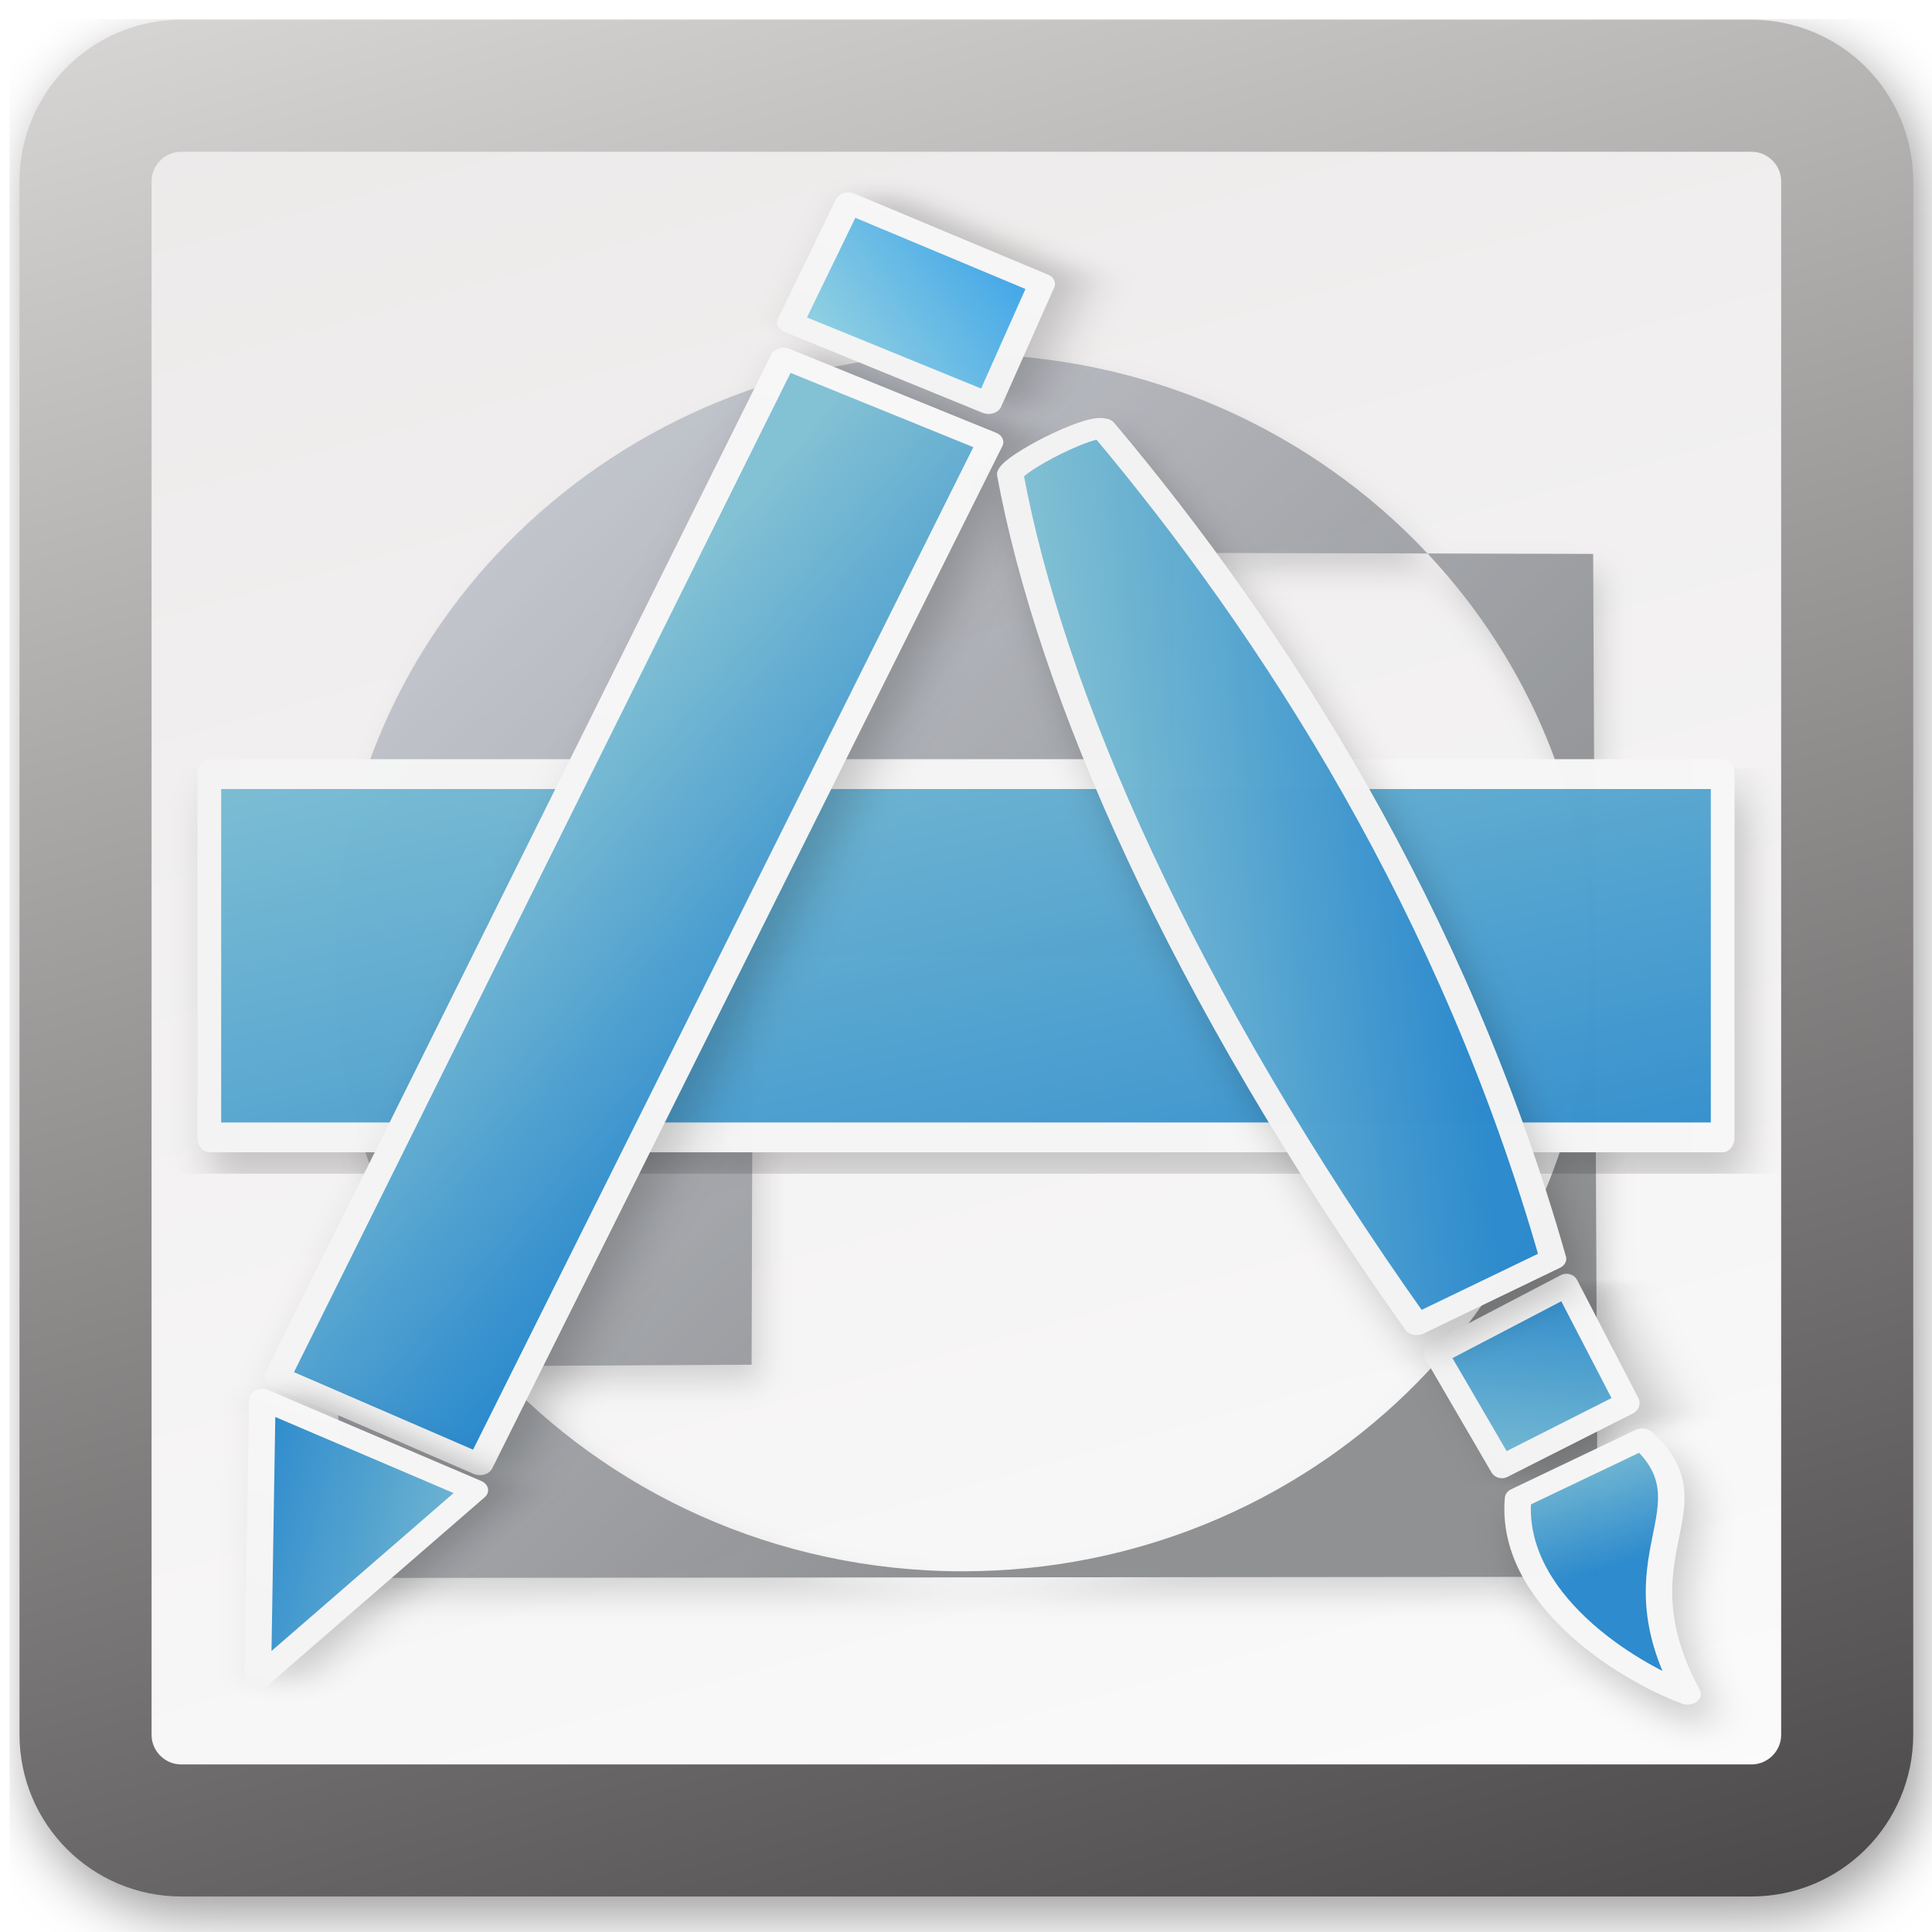
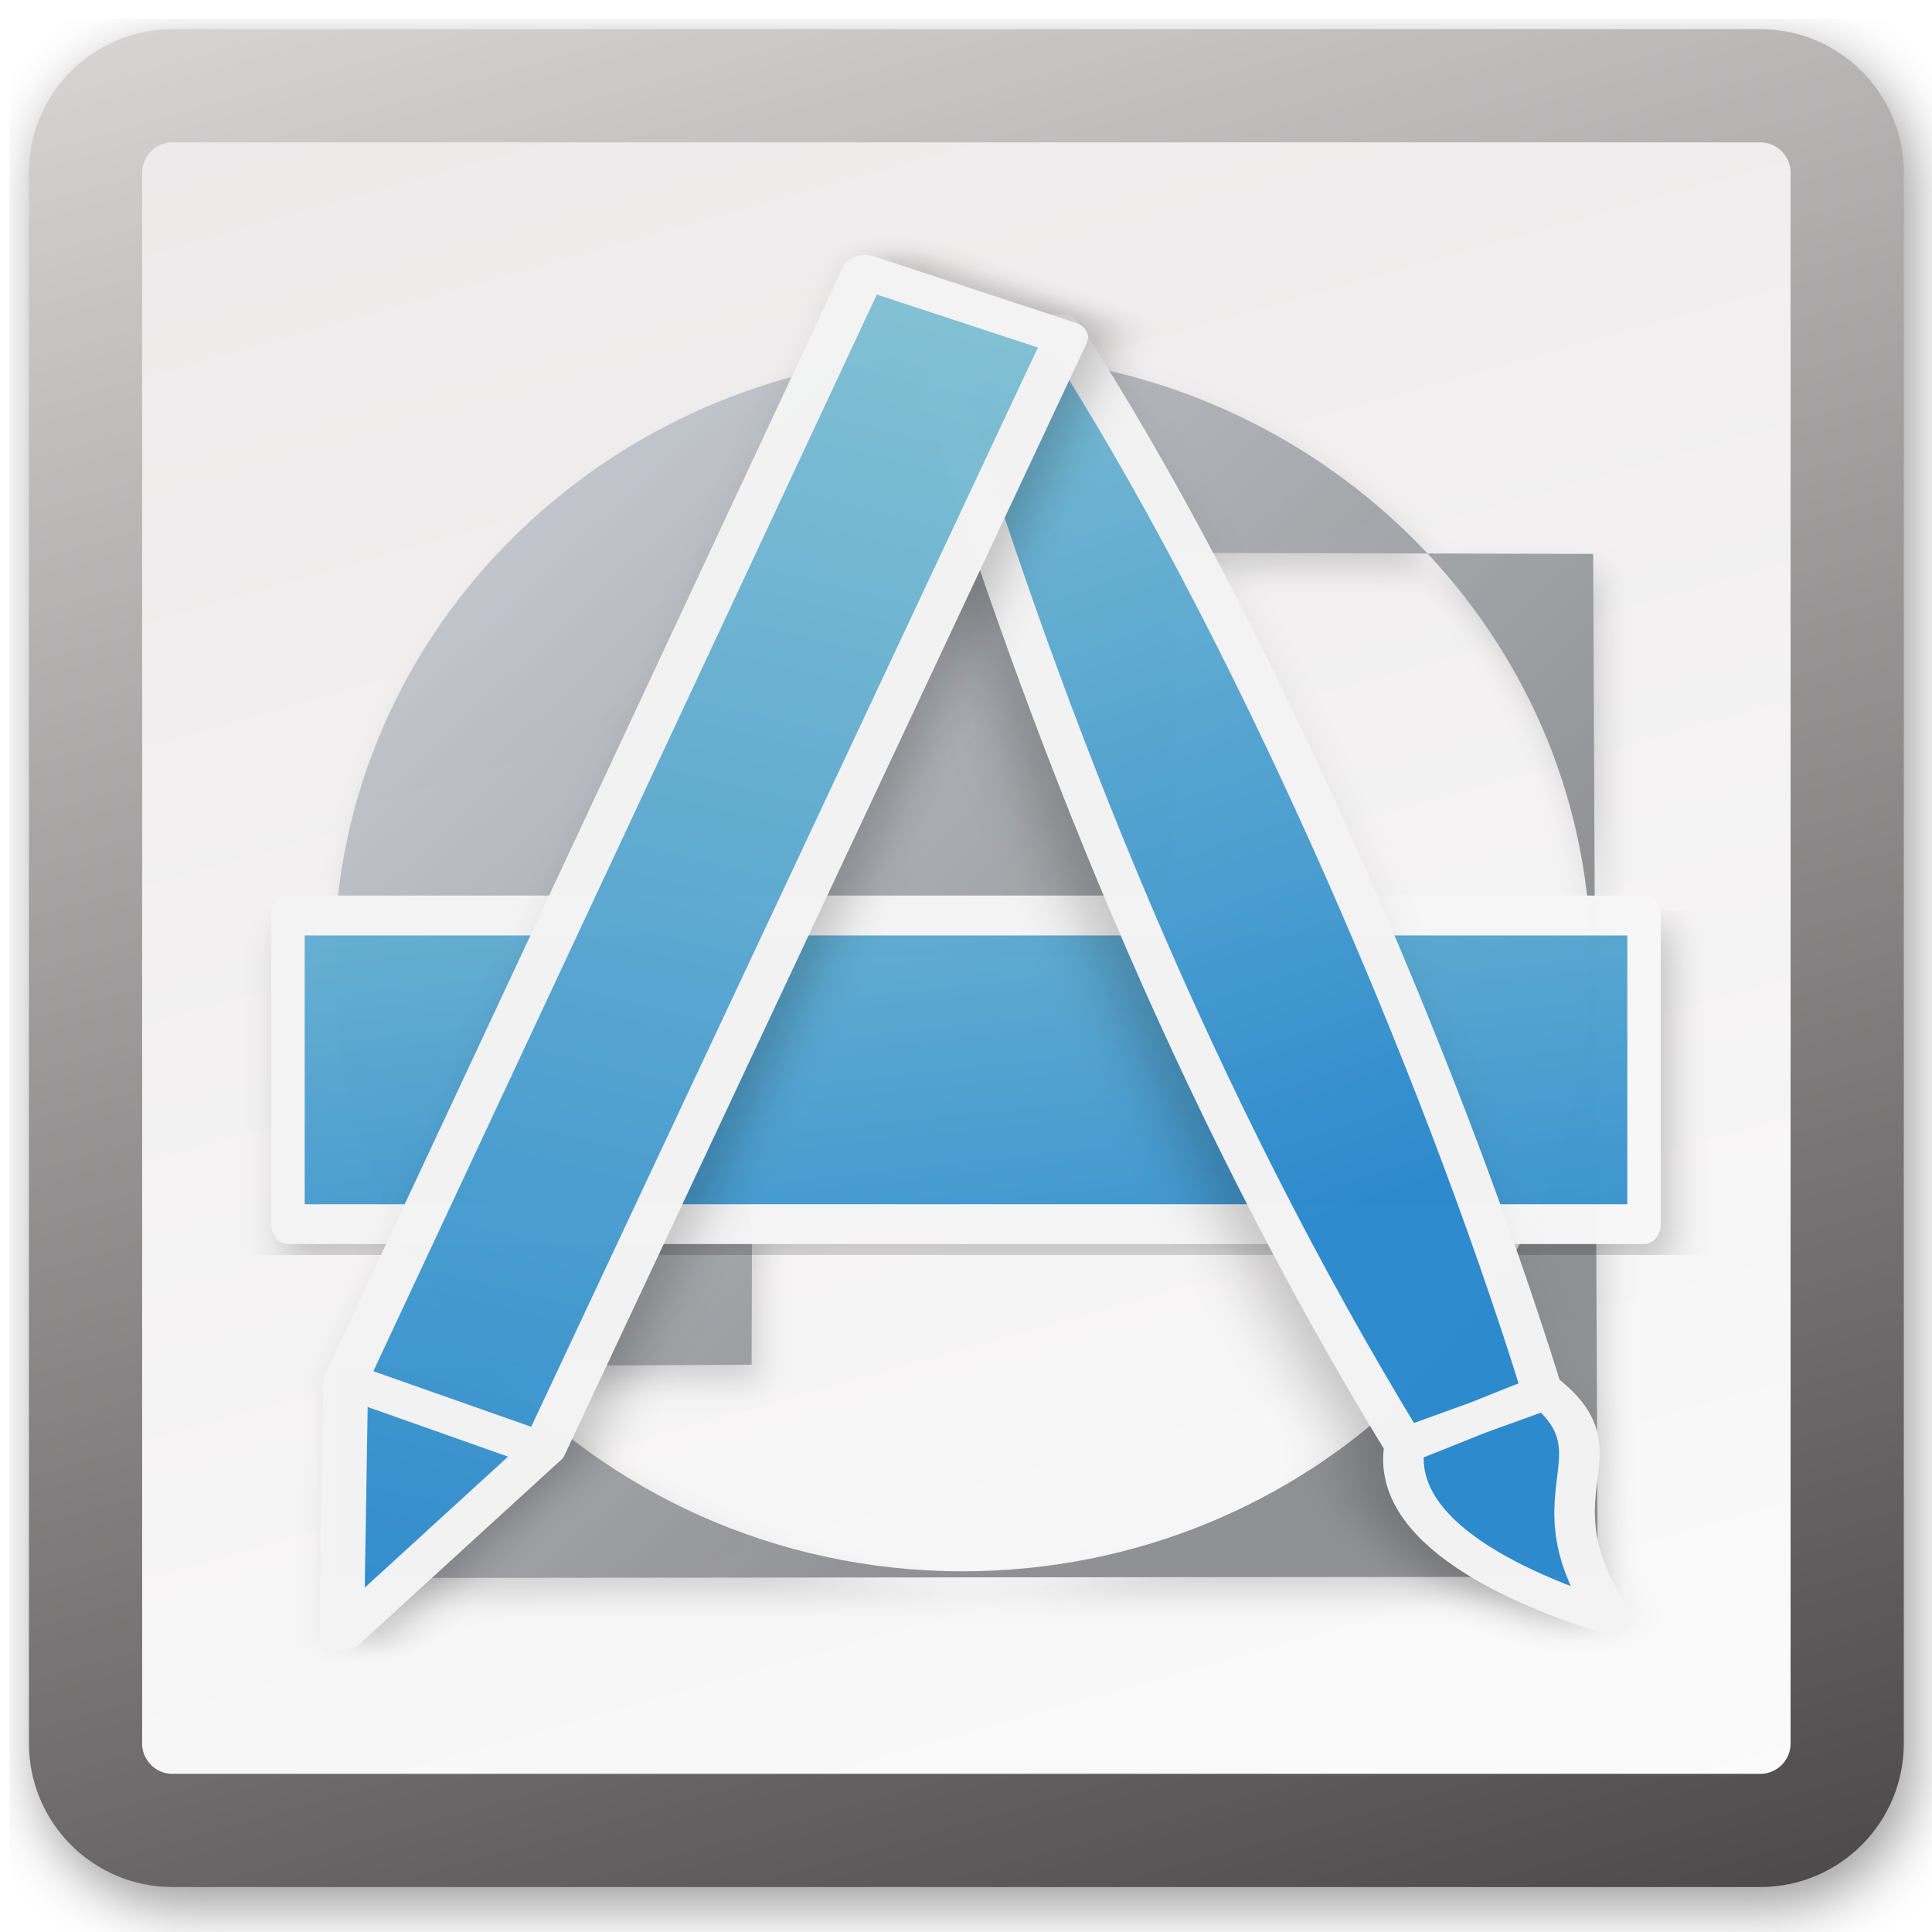
<svg xmlns="http://www.w3.org/2000/svg" xmlns:xlink="http://www.w3.org/1999/xlink" width="1024" height="1024" id="svg2" version="1.1" enable-background="new">
  <defs id="defs4">
    <linearGradient id="linearGradient4396">
      <stop style="stop-color:#f3f3f3;stop-opacity:1;" offset="0" id="stop4398" />
      <stop style="stop-color:#f7f7f7;stop-opacity:1;" offset="1" id="stop4400" />
    </linearGradient>
    <linearGradient id="linearGradient4369">
      <stop id="stop4371" offset="0" style="stop-color:#2c8acd;stop-opacity:1" />
      <stop id="stop4373" offset="1" style="stop-color:#83c1d4;stop-opacity:1" />
    </linearGradient>
    <linearGradient id="linearGradient4290">
      <stop id="stop4292" offset="0" style="stop-color:#ffffff;stop-opacity:1;" />
      <stop id="stop4294" offset="1" style="stop-color:#e9e6e6;stop-opacity:1" />
    </linearGradient>
    <linearGradient id="linearGradient5705">
      <stop id="stop5707" offset="0" style="stop-color:#636568;stop-opacity:1;" />
      <stop id="stop5709" offset="1" style="stop-color:#d9e0ef;stop-opacity:1;" />
    </linearGradient>
    <linearGradient id="linearGradient5246">
      <stop style="stop-color:#3275e9;stop-opacity:1;" offset="0" id="stop5248" />
      <stop style="stop-color:#b0bfe1;stop-opacity:1;" offset="1" id="stop5250" />
    </linearGradient>
    <linearGradient id="linearGradient5236">
      <stop style="stop-color:#343232;stop-opacity:1;" offset="0" id="stop5238" />
      <stop style="stop-color:#e9e6e6;stop-opacity:1" offset="1" id="stop5240" />
    </linearGradient>
    <filter id="filter4078" style="color-interpolation-filters:sRGB;">
      <feFlood id="feFlood4080" flood-opacity="0.3" flood-color="rgb(0,0,0)" result="flood" />
      <feComposite id="feComposite4082" in2="SourceGraphic" in="flood" operator="in" result="composite1" />
      <feGaussianBlur id="feGaussianBlur4084" in="composite" stdDeviation="10" result="blur" />
      <feOffset id="feOffset4086" dx="0" dy="15" result="offset" />
      <feComposite id="feComposite4088" in2="offset" in="SourceGraphic" operator="over" result="composite2" />
    </filter>
    <filter id="filter6364" style="color-interpolation-filters:sRGB;">
      <feFlood id="feFlood6366" flood-opacity="0.5" flood-color="rgb(0,0,0)" result="flood" />
      <feComposite id="feComposite6368" in2="SourceGraphic" in="flood" operator="in" result="composite1" />
      <feGaussianBlur id="feGaussianBlur6370" in="composite" stdDeviation="7" result="blur" />
      <feOffset id="feOffset6372" dx="0" dy="-7" result="offset" />
      <feComposite id="feComposite6374" in2="offset" in="SourceGraphic" operator="over" result="fbSourceGraphic" />
      <feColorMatrix result="fbSourceGraphicAlpha" in="fbSourceGraphic" values="0 0 0 -1 0 0 0 0 -1 0 0 0 0 -1 0 0 0 0 1 0" id="feColorMatrix6376" />
      <feFlood id="feFlood6378" flood-opacity="0.5" flood-color="rgb(0,0,0)" result="flood" in="fbSourceGraphic" />
      <feComposite id="feComposite6380" in2="fbSourceGraphic" in="flood" operator="in" result="composite1" />
      <feGaussianBlur id="feGaussianBlur6382" in="composite" stdDeviation="7" result="blur" />
      <feOffset id="feOffset6384" dx="0" dy="-7" result="offset" />
      <feComposite id="feComposite6386" in2="offset" in="fbSourceGraphic" operator="over" result="composite2" />
    </filter>
    <linearGradient id="linearGradient3996-6">
      <stop style="stop-color:#ffffff;stop-opacity:1;" offset="0" id="stop3998-9" />
      <stop style="stop-color:#dedede;stop-opacity:1" offset="1" id="stop4000-1" />
    </linearGradient>
    <filter color-interpolation-filters="sRGB" id="filter4052-5">
      <feFlood id="feFlood4054-1" flood-opacity="0.3" flood-color="rgb(0,0,0)" result="flood" />
      <feComposite id="feComposite4056-1" in2="SourceGraphic" in="flood" operator="in" result="composite1" />
      <feGaussianBlur id="feGaussianBlur4058-2" stdDeviation="6" result="blur" />
      <feOffset id="feOffset4060-5" dx="0" dy="-7" result="offset" />
      <feComposite id="feComposite4062-1" in2="offset" in="SourceGraphic" operator="over" result="fbSourceGraphic" />
      <feColorMatrix result="fbSourceGraphicAlpha" in="fbSourceGraphic" values="0 0 0 -1 0 0 0 0 -1 0 0 0 0 -1 0 0 0 0 1 0" id="feColorMatrix4214-2" />
      <feFlood id="feFlood4216-4" flood-opacity="0.3" flood-color="rgb(0,0,0)" result="flood" in="fbSourceGraphic" />
      <feComposite id="feComposite4218-4" in2="fbSourceGraphic" in="flood" operator="in" result="composite1" />
      <feGaussianBlur id="feGaussianBlur4220-0" stdDeviation="5" result="blur" />
      <feOffset id="feOffset4222-9" dx="0" dy="-7" result="offset" />
      <feComposite id="feComposite4224-8" in2="offset" in="fbSourceGraphic" operator="over" result="fbSourceGraphic" />
      <feColorMatrix result="fbSourceGraphicAlpha" in="fbSourceGraphic" values="0 0 0 -1 0 0 0 0 -1 0 0 0 0 -1 0 0 0 0 1 0" id="feColorMatrix4322-9" />
      <feFlood id="feFlood4324-8" flood-opacity="0.3" flood-color="rgb(0,0,0)" result="flood" in="fbSourceGraphic" />
      <feComposite id="feComposite4326-1" in2="fbSourceGraphic" in="flood" operator="in" result="composite1" />
      <feGaussianBlur id="feGaussianBlur4328-4" stdDeviation="10.1" result="blur" />
      <feOffset id="feOffset4330-3" dx="0" dy="7" result="offset" />
      <feComposite id="feComposite4332-9" in2="offset" in="fbSourceGraphic" operator="over" result="fbSourceGraphic" />
      <feColorMatrix result="fbSourceGraphicAlpha" in="fbSourceGraphic" values="0 0 0 -1 0 0 0 0 -1 0 0 0 0 -1 0 0 0 0 1 0" id="feColorMatrix4951" />
      <feFlood id="feFlood4953" flood-opacity="0.5" flood-color="rgb(0,0,0)" result="flood" in="fbSourceGraphic" />
      <feComposite id="feComposite4955" in2="fbSourceGraphic" in="flood" operator="in" result="composite1" />
      <feGaussianBlur id="feGaussianBlur4957" stdDeviation="7" result="blur" />
      <feOffset id="feOffset4959" dx="0" dy="7" result="offset" />
      <feComposite id="feComposite4961" in2="offset" in="fbSourceGraphic" operator="over" result="composite2" />
    </filter>
    <linearGradient id="linearGradient4016-7">
      <stop id="stop4018-3" offset="0" style="stop-color:#1c1919;stop-opacity:1" />
      <stop id="stop4020-3" offset="1" style="stop-color:#dedede;stop-opacity:1" />
    </linearGradient>
    <linearGradient id="linearGradient4032-3">
      <stop id="stop4034-9" offset="0" style="stop-color:#ffffff;stop-opacity:1;" />
      <stop id="stop4036-6" offset="1" style="stop-color:#8a8484;stop-opacity:1" />
    </linearGradient>
    <linearGradient id="linearGradient4925">
      <stop id="stop4927" offset="0" style="stop-color:#111111;stop-opacity:1;" />
      <stop id="stop4929" offset="1" style="stop-color:#e8e8e8;stop-opacity:0.318;" />
    </linearGradient>
    <linearGradient y2="285.165" x2="678.224" y1="185.054" x1="791.303" gradientUnits="userSpaceOnUse" id="linearGradient5155" xlink:href="#linearGradient4925" gradientTransform="matrix(0.7041609,0,0,0.619189,197.9442,82.28267)" />
    <linearGradient xlink:href="#linearGradient4032-3" id="linearGradient3075" gradientUnits="userSpaceOnUse" x1="693.155" y1="234.79" x2="760.217" y2="154.572" gradientTransform="translate(-1.508817,-0.7352252)" />
    <linearGradient xlink:href="#linearGradient4016-7" id="linearGradient3078" gradientUnits="userSpaceOnUse" x1="769.155" y1="167.548" x2="585.124" y2="287.876" gradientTransform="translate(-1.508817,-0.7352252)" />
    <linearGradient xlink:href="#linearGradient3996-6" id="linearGradient3081" gradientUnits="userSpaceOnUse" x1="434.124" y1="625.266" x2="313.796" y2="-14.123" gradientTransform="translate(-1.508817,-0.7352252)" />
    <linearGradient xlink:href="#linearGradient3996-6" id="linearGradient3683" gradientUnits="userSpaceOnUse" gradientTransform="translate(-1.508817,-0.7352252)" x1="434.124" y1="625.266" x2="313.796" y2="-14.123" />
    <linearGradient xlink:href="#linearGradient4016-7" id="linearGradient3685" gradientUnits="userSpaceOnUse" gradientTransform="translate(-1.508817,-0.7352252)" x1="769.155" y1="167.548" x2="585.124" y2="287.876" />
    <linearGradient xlink:href="#linearGradient4032-3" id="linearGradient3687" gradientUnits="userSpaceOnUse" gradientTransform="translate(-1.508817,-0.7352252)" x1="693.155" y1="234.79" x2="760.217" y2="154.572" />
    <linearGradient xlink:href="#linearGradient4925" id="linearGradient3689" gradientUnits="userSpaceOnUse" gradientTransform="matrix(0.7041609,0,0,0.619189,197.9442,82.28267)" x1="791.303" y1="185.054" x2="678.224" y2="285.165" />
    <linearGradient xlink:href="#linearGradient3996-6" id="linearGradient3696" gradientUnits="userSpaceOnUse" gradientTransform="translate(-1.508817,-0.7352252)" x1="434.124" y1="625.266" x2="313.796" y2="-14.123" />
    <linearGradient xlink:href="#linearGradient4016-7" id="linearGradient3698" gradientUnits="userSpaceOnUse" gradientTransform="translate(-1.508817,-0.7352252)" x1="769.155" y1="167.548" x2="585.124" y2="287.876" />
    <linearGradient xlink:href="#linearGradient4032-3" id="linearGradient3700" gradientUnits="userSpaceOnUse" gradientTransform="translate(-1.508817,-0.7352252)" x1="693.155" y1="234.79" x2="760.217" y2="154.572" />
    <linearGradient xlink:href="#linearGradient4925" id="linearGradient3702" gradientUnits="userSpaceOnUse" gradientTransform="matrix(0.7041609,0,0,0.619189,197.9442,82.28267)" x1="791.303" y1="185.054" x2="678.224" y2="285.165" />
    <linearGradient xlink:href="#linearGradient4925" id="linearGradient3705" gradientUnits="userSpaceOnUse" gradientTransform="matrix(0.8666551,0,0,0.7991128,98.21364,18.12125)" x1="791.303" y1="185.054" x2="678.224" y2="285.165" />
-     <linearGradient xlink:href="#linearGradient4016-7" id="linearGradient3709" gradientUnits="userSpaceOnUse" gradientTransform="translate(-1.508817,-0.7352252)" x1="769.155" y1="167.548" x2="585.124" y2="287.876" />
    <filter id="filter4602" style="color-interpolation-filters:sRGB;">
      <feFlood id="feFlood4604" flood-opacity="0.4" flood-color="rgb(0,0,0)" result="flood" />
      <feComposite id="feComposite4606" in2="SourceGraphic" in="flood" operator="in" result="composite1" />
      <feGaussianBlur id="feGaussianBlur4608" in="composite" stdDeviation="10" result="blur" />
      <feOffset id="feOffset4610" dx="8" dy="15" result="offset" />
      <feComposite id="feComposite4612" in2="offset" in="SourceGraphic" operator="over" result="composite2" />
    </filter>
    <linearGradient xlink:href="#linearGradient4290" id="linearGradient5234" x1="567.342" y1="1322.399" x2="142.593" y2="-173.974" gradientUnits="userSpaceOnUse" gradientTransform="matrix(1.009535,0,0,0.9998234,-0.3498328,0.08969507)" />
    <linearGradient xlink:href="#linearGradient5236" id="linearGradient5242" x1="567.342" y1="1322.399" x2="142.593" y2="-173.974" gradientUnits="userSpaceOnUse" gradientTransform="matrix(1.009535,0,0,0.9998234,-0.3498328,0.08969507)" />
    <filter id="filter5354" style="color-interpolation-filters:sRGB;">
      <feFlood id="feFlood5356" flood-opacity="0.5" flood-color="rgb(0,0,0)" result="flood" />
      <feComposite id="feComposite5358" in2="SourceGraphic" in="flood" operator="in" result="composite1" />
      <feGaussianBlur id="feGaussianBlur5360" in="composite" stdDeviation="13" result="blur" />
      <feOffset id="feOffset5362" dx="5" dy="10" result="offset" />
      <feComposite id="feComposite5364" in2="offset" in="SourceGraphic" operator="over" result="composite2" />
    </filter>
    <filter id="filter5370" style="color-interpolation-filters:sRGB;">
      <feFlood id="feFlood5372" flood-opacity="0.2" flood-color="rgb(0,0,0)" result="flood" />
      <feComposite id="feComposite5374" in2="SourceGraphic" in="flood" operator="in" result="composite1" />
      <feGaussianBlur id="feGaussianBlur5376" in="composite" stdDeviation="8" result="blur" />
      <feOffset id="feOffset5378" dx="5" dy="10" result="offset" />
      <feComposite id="feComposite5380" in2="offset" in="SourceGraphic" operator="over" result="composite2" />
    </filter>
    <filter id="filter5382" style="color-interpolation-filters:sRGB;">
      <feFlood id="feFlood5384" flood-opacity="0.2" flood-color="rgb(0,0,0)" result="flood" />
      <feComposite id="feComposite5386" in2="SourceGraphic" in="flood" operator="in" result="composite1" />
      <feGaussianBlur id="feGaussianBlur5388" in="composite" stdDeviation="8" result="blur" />
      <feOffset id="feOffset5390" dx="5" dy="10" result="offset" />
      <feComposite id="feComposite5392" in2="offset" in="SourceGraphic" operator="over" result="composite2" />
    </filter>
    <filter id="filter5394" style="color-interpolation-filters:sRGB;">
      <feFlood id="feFlood5396" flood-opacity="0.2" flood-color="rgb(0,0,0)" result="flood" />
      <feComposite id="feComposite5398" in2="SourceGraphic" in="flood" operator="in" result="composite1" />
      <feGaussianBlur id="feGaussianBlur5400" in="composite" stdDeviation="8" result="blur" />
      <feOffset id="feOffset5402" dx="5" dy="10" result="offset" />
      <feComposite id="feComposite5404" in2="offset" in="SourceGraphic" operator="over" result="composite2" />
    </filter>
    <linearGradient xlink:href="#linearGradient5705" id="linearGradient5703" x1="688.301" y1="676.317" x2="32.215" y2="-1.49" gradientUnits="userSpaceOnUse" />
    <linearGradient xlink:href="#linearGradient5246-5" id="linearGradient5416-5" gradientUnits="userSpaceOnUse" x1="523.259" y1="801.968" x2="475.176" y2="533.268" />
    <linearGradient id="linearGradient5246-5">
      <stop style="stop-color:#329de9;stop-opacity:1;" offset="0" id="stop5248-5" />
      <stop style="stop-color:#8ccee2;stop-opacity:1;" offset="1" id="stop5250-5" />
    </linearGradient>
    <filter color-interpolation-filters="sRGB" id="filter5370-8">
      <feFlood id="feFlood5372-2" flood-opacity="0.2" flood-color="rgb(0,0,0)" result="flood" />
      <feComposite id="feComposite5374-3" in2="SourceGraphic" in="flood" operator="in" result="composite1" />
      <feGaussianBlur id="feGaussianBlur5376-5" stdDeviation="8" result="blur" />
      <feOffset id="feOffset5378-4" dx="5" dy="10" result="offset" />
      <feComposite id="feComposite5380-8" in2="offset" in="SourceGraphic" operator="over" result="composite2" />
    </filter>
    <filter color-interpolation-filters="sRGB" id="filter5382-8">
      <feFlood id="feFlood5384-3" flood-opacity="0.2" flood-color="rgb(0,0,0)" result="flood" />
      <feComposite id="feComposite5386-9" in2="SourceGraphic" in="flood" operator="in" result="composite1" />
      <feGaussianBlur id="feGaussianBlur5388-2" stdDeviation="8" result="blur" />
      <feOffset id="feOffset5390-3" dx="5" dy="10" result="offset" />
      <feComposite id="feComposite5392-2" in2="offset" in="SourceGraphic" operator="over" result="composite2" />
    </filter>
    <linearGradient id="linearGradient5742">
      <stop style="stop-color:#3275e9;stop-opacity:1;" offset="0" id="stop5744" />
      <stop style="stop-color:#b0bfe1;stop-opacity:1;" offset="1" id="stop5746" />
    </linearGradient>
    <linearGradient id="linearGradient5749">
      <stop style="stop-color:#3275e9;stop-opacity:1;" offset="0" id="stop5751" />
      <stop style="stop-color:#b0bfe1;stop-opacity:1;" offset="1" id="stop5753" />
    </linearGradient>
    <linearGradient id="linearGradient5756">
      <stop style="stop-color:#3275e9;stop-opacity:1;" offset="0" id="stop5758" />
      <stop style="stop-color:#b0bfe1;stop-opacity:1;" offset="1" id="stop5760" />
    </linearGradient>
    <filter color-interpolation-filters="sRGB" id="filter5394-0">
      <feFlood id="feFlood5396-5" flood-opacity="0.2" flood-color="rgb(0,0,0)" result="flood" />
      <feComposite id="feComposite5398-4" in2="SourceGraphic" in="flood" operator="in" result="composite1" />
      <feGaussianBlur id="feGaussianBlur5400-1" stdDeviation="8" result="blur" />
      <feOffset id="feOffset5402-5" dx="5" dy="10" result="offset" />
      <feComposite id="feComposite5404-2" in2="offset" in="SourceGraphic" operator="over" result="composite2" />
    </filter>
    <linearGradient id="linearGradient5769">
      <stop style="stop-color:#3275e9;stop-opacity:1;" offset="0" id="stop5771" />
      <stop style="stop-color:#b0bfe1;stop-opacity:1;" offset="1" id="stop5773" />
    </linearGradient>
    <linearGradient id="linearGradient5776">
      <stop style="stop-color:#3275e9;stop-opacity:1;" offset="0" id="stop5778" />
      <stop style="stop-color:#b0bfe1;stop-opacity:1;" offset="1" id="stop5780" />
    </linearGradient>
    <filter id="filter5898" style="color-interpolation-filters:sRGB;">
      <feFlood id="feFlood5900" flood-opacity="0.2" flood-color="rgb(0,0,0)" result="flood" />
      <feComposite id="feComposite5902" in2="SourceGraphic" in="flood" operator="in" result="composite1" />
      <feGaussianBlur id="feGaussianBlur5904" in="composite" stdDeviation="8" result="blur" />
      <feOffset id="feOffset5906" dx="5" dy="10" result="offset" />
      <feComposite id="feComposite5908" in2="offset" in="SourceGraphic" operator="over" result="composite2" />
    </filter>
    <filter id="filter5942" style="color-interpolation-filters:sRGB;">
      <feFlood id="feFlood5944" flood-opacity="0.4" flood-color="rgb(0,0,0)" result="flood" />
      <feComposite id="feComposite5946" in2="SourceGraphic" in="flood" operator="in" result="composite1" />
      <feGaussianBlur id="feGaussianBlur5948" in="composite" stdDeviation="15" result="blur" />
      <feOffset id="feOffset5950" dx="5" dy="10" result="offset" />
      <feComposite id="feComposite5952" in2="offset" in="SourceGraphic" operator="over" result="composite2" />
    </filter>
    <linearGradient xlink:href="#linearGradient5246-5-5" id="linearGradient5958-6" gradientUnits="userSpaceOnUse" gradientTransform="matrix(0.08235292,0,0,0.5897435,784.3692,123.1538)" x1="523.259" y1="801.968" x2="475.176" y2="533.268" />
    <linearGradient id="linearGradient5246-5-5">
      <stop style="stop-color:#329de9;stop-opacity:1;" offset="0" id="stop5248-5-1" />
      <stop style="stop-color:#8ccee2;stop-opacity:1;" offset="1" id="stop5250-5-3" />
    </linearGradient>
-     <linearGradient xlink:href="#linearGradient4369" id="linearGradient4340" gradientUnits="userSpaceOnUse" gradientTransform="matrix(-0.04014891,-0.1002631,-0.5474808,0.2192309,1136.929,755.3088)" x1="601.275" y1="646.297" x2="1204.543" y2="725.872" />
-     <linearGradient xlink:href="#linearGradient4369" id="linearGradient4348" gradientUnits="userSpaceOnUse" gradientTransform="matrix(0.1080029,0,0,0.5897435,67.18202,123.1538)" x1="529.523" y1="585.355" x2="536.053" y2="780.588" />
-     <linearGradient xlink:href="#linearGradient5246-5" id="linearGradient4360" gradientUnits="userSpaceOnUse" gradientTransform="matrix(0.08235292,0,0,0.5897435,784.3692,123.1538)" x1="523.259" y1="801.968" x2="475.176" y2="533.268" />
    <linearGradient xlink:href="#linearGradient4369" id="linearGradient4375" gradientUnits="userSpaceOnUse" x1="523.259" y1="801.968" x2="475.176" y2="533.268" />
-     <linearGradient xlink:href="#linearGradient4369" id="linearGradient4377" gradientUnits="userSpaceOnUse" gradientTransform="matrix(0.8156863,0,0,0.5897435,59.26387,123.8608)" x1="523.259" y1="801.968" x2="609.283" y2="516" />
-     <linearGradient xlink:href="#linearGradient4369" id="linearGradient4379" gradientUnits="userSpaceOnUse" gradientTransform="matrix(0.8156863,0,0,0.5897435,-1131.741,-773.9686)" x1="428.747" y1="540.771" x2="535.047" y2="787.522" />
-     <linearGradient xlink:href="#linearGradient4369" id="linearGradient4381" gradientUnits="userSpaceOnUse" gradientTransform="matrix(0.03112916,-0.06394318,0.5566968,0.1833628,117.7482,140.4122)" x1="523.259" y1="801.968" x2="475.176" y2="533.268" />
-     <linearGradient xlink:href="#linearGradient4396" id="linearGradient4394" x1="141.617" y1="496.543" x2="853.448" y2="496.543" gradientUnits="userSpaceOnUse" />
    <linearGradient xlink:href="#linearGradient4396" id="linearGradient4402" x1="479.537" y1="571.842" x2="842.333" y2="571.842" gradientUnits="userSpaceOnUse" />
-     <linearGradient xlink:href="#linearGradient4396" id="linearGradient4410" x1="776.545" y1="495.687" x2="880.208" y2="495.687" gradientUnits="userSpaceOnUse" />
    <linearGradient xlink:href="#linearGradient4396" id="linearGradient4418" x1="107.487" y1="663.467" x2="900.815" y2="663.467" gradientUnits="userSpaceOnUse" />
-     <linearGradient xlink:href="#linearGradient4396" id="linearGradient4426" x1="52.702" y1="498.732" x2="228.686" y2="498.732" gradientUnits="userSpaceOnUse" />
-     <linearGradient xlink:href="#linearGradient4396" id="linearGradient4434" x1="451.326" y1="218.516" x2="552.189" y2="218.516" gradientUnits="userSpaceOnUse" />
+     <linearGradient xlink:href="#linearGradient4396" id="linearGradient4648" gradientUnits="userSpaceOnUse" x1="479.537" y1="571.842" x2="842.333" y2="571.842" />
+     <linearGradient xlink:href="#linearGradient4369" id="linearGradient4665" gradientUnits="userSpaceOnUse" x1="523.259" y1="801.968" x2="475.176" y2="533.268" />
+     <linearGradient xlink:href="#linearGradient4396" id="linearGradient4667" gradientUnits="userSpaceOnUse" x1="107.487" y1="663.467" x2="900.815" y2="663.467" />
+     <linearGradient xlink:href="#linearGradient4369" id="linearGradient4678" gradientUnits="userSpaceOnUse" gradientTransform="matrix(0.8156863,0,0,0.5897435,-1131.741,-773.9686)" x1="428.747" y1="540.771" x2="535.047" y2="787.522" />
+     <linearGradient xlink:href="#linearGradient4396" id="linearGradient4680" gradientUnits="userSpaceOnUse" x1="479.537" y1="571.842" x2="842.333" y2="571.842" />
+     <linearGradient xlink:href="#linearGradient4369" id="linearGradient4682" gradientUnits="userSpaceOnUse" gradientTransform="matrix(0.1080029,0,0,0.5897435,67.18202,123.1538)" x1="529.523" y1="585.355" x2="536.053" y2="780.588" />
+     <linearGradient xlink:href="#linearGradient4396" id="linearGradient4684" gradientUnits="userSpaceOnUse" x1="52.702" y1="498.732" x2="228.686" y2="498.732" />
+     <linearGradient xlink:href="#linearGradient4369" id="linearGradient4936" gradientUnits="userSpaceOnUse" x1="523.259" y1="801.968" x2="475.176" y2="533.268" />
+     <linearGradient xlink:href="#linearGradient4396" id="linearGradient4938" gradientUnits="userSpaceOnUse" x1="107.487" y1="663.467" x2="900.815" y2="663.467" />
+     <linearGradient xlink:href="#linearGradient4369" id="linearGradient4940" gradientUnits="userSpaceOnUse" gradientTransform="matrix(0.8156863,0,0,0.5897435,-1131.741,-773.9686)" x1="428.747" y1="540.771" x2="535.047" y2="787.522" />
+     <linearGradient xlink:href="#linearGradient4396" id="linearGradient4942" gradientUnits="userSpaceOnUse" x1="479.537" y1="571.842" x2="842.333" y2="571.842" />
+     <linearGradient xlink:href="#linearGradient4369" id="linearGradient4944" gradientUnits="userSpaceOnUse" gradientTransform="matrix(0.1080029,0,0,0.5897435,67.18202,123.1538)" x1="529.523" y1="585.355" x2="536.053" y2="780.588" />
+     <linearGradient xlink:href="#linearGradient4396" id="linearGradient4946" gradientUnits="userSpaceOnUse" x1="52.702" y1="498.732" x2="228.686" y2="498.732" />
+     <linearGradient xlink:href="#linearGradient4369" id="linearGradient4954" gradientUnits="userSpaceOnUse" x1="523.259" y1="801.968" x2="493.962" y2="474.746" />
+     <linearGradient xlink:href="#linearGradient4396" id="linearGradient4956" gradientUnits="userSpaceOnUse" x1="107.487" y1="663.467" x2="900.815" y2="663.467" />
+     <linearGradient xlink:href="#linearGradient4369" id="linearGradient5291" gradientUnits="userSpaceOnUse" gradientTransform="matrix(0.1080029,0,0,0.5897435,67.18202,123.1538)" x1="-176.693" y1="714.913" x2="7385.504" y2="621.054" />
+     <linearGradient xlink:href="#linearGradient4396" id="linearGradient5293" gradientUnits="userSpaceOnUse" x1="864.838" y1="489.416" x2="966.684" y2="474.367" />
+     <linearGradient xlink:href="#linearGradient4369" id="linearGradient5295" gradientUnits="userSpaceOnUse" gradientTransform="matrix(0.8156863,0,0,0.5897435,-1131.741,-773.9686)" x1="400.38" y1="572.305" x2="910.813" y2="585.219" />
+     <linearGradient xlink:href="#linearGradient4396" id="linearGradient5297" gradientUnits="userSpaceOnUse" x1="479.537" y1="571.842" x2="842.333" y2="571.842" />
  </defs>
  <g id="layer1" style="opacity:1">
-     <path style="fill:url(#linearGradient3709);fill-opacity:1;stroke:none;filter:url(#filter4602)" d="M 654.396,265.907 652.037,91.313" id="path4006-5" />
-     <rect style="fill:url(#linearGradient5234);fill-opacity:1;fill-rule:evenodd;stroke:url(#linearGradient5242);stroke-width:70;stroke-linecap:round;stroke-linejoin:round;stroke-miterlimit:4;stroke-opacity:1;stroke-dasharray:none;stroke-dashoffset:0;filter:url(#filter5942)" id="rect5226" width="933.715" height="924.732" x="45.337" y="45.446" rx="50.8" />
+     <rect style="fill:url(#linearGradient5234);fill-opacity:1;fill-rule:evenodd;stroke:url(#linearGradient5242);stroke-width:60;stroke-linecap:round;stroke-linejoin:round;stroke-miterlimit:4;stroke-opacity:1;stroke-dasharray:none;stroke-dashoffset:0;filter:url(#filter5942)" id="rect5226" width="933.715" height="924.732" x="45.337" y="45.446" rx="46.139" />
  </g>
  <g id="layer3" style="display:inline;opacity:0.7">
-     <path id="path148" d="m 510.093,157.205 c -194.78,0 -352.888,158.062 -352.888,352.844 0,89.711 33.576,171.616 88.788,233.899 l 145.599,-0.798 0.665,-236.959 236.294,0 1.286,-233.721 141.342,0.355 C 706.616,201.82 613.548,157.205 510.093,157.205 z m 261.085,115.619 c 56.993,62.679 91.759,145.899 91.759,237.225 0,194.776 -158.062,352.888 -352.844,352.888 -105.067,0 -199.44,-46.048 -264.101,-118.989 l -86.836,0.488 1.286,122.36 706.353,-0.665 -2.572,-593.04 -93.045,-0.266 z" style="font-size:12px;fill:url(#linearGradient5703);fill-opacity:1;fill-rule:evenodd;stroke-width:1pt;filter:url(#filter5898);opacity:1" transform="matrix(0.9437392,0,0,0.9141843,28.80555,43.93762)" />
+     <path id="path148" d="m 510.093,157.205 c -194.78,0 -352.888,158.062 -352.888,352.844 0,89.711 33.576,171.616 88.788,233.899 l 145.599,-0.798 0.665,-236.959 236.294,0 1.286,-233.721 141.342,0.355 C 706.616,201.82 613.548,157.205 510.093,157.205 z m 261.085,115.619 c 56.993,62.679 91.759,145.899 91.759,237.225 0,194.776 -158.062,352.888 -352.844,352.888 -105.067,0 -199.44,-46.048 -264.101,-118.989 l -86.836,0.488 1.286,122.36 706.353,-0.665 -2.572,-593.04 -93.045,-0.266 z" style="font-size:12px;fill:url(#linearGradient5703);fill-opacity:1;fill-rule:evenodd;stroke-width:1pt;filter:url(#filter5898)" transform="matrix(0.9437392,0,0,0.9141843,28.80555,43.93762)" />
  </g>
  <g id="layer2" style="display:inline">
-     <rect transform="matrix(1.292341,0,0,1.625026,-139.5348,-571.5969)" style="opacity:0.99;fill:url(#linearGradient4375);fill-opacity:1;fill-rule:evenodd;stroke:url(#linearGradient4418);stroke-width:9.729;stroke-linecap:round;stroke-linejoin:round;stroke-miterlimit:4;stroke-opacity:1;stroke-dasharray:none;stroke-dashoffset:0;filter:url(#filter5370-8)" id="rect5244" width="620.662" height="118.484" x="193.82" y="604.225" rx="0" />
-     <path style="opacity:1;fill:url(#linearGradient4377);fill-opacity:1;fill-rule:evenodd;stroke:url(#linearGradient4394);stroke-width:10.844;stroke-linecap:round;stroke-linejoin:round;stroke-miterlimit:4;stroke-opacity:1;stroke-dasharray:none;stroke-dashoffset:0;filter:url(#filter5382-8)" d="m 220.851,451.041 564.481,-2.765 -8.712,94.564 -566.887,1.97 z" id="rect5256" transform="matrix(0.4812164,-0.954634,1.201732,0.3822695,-501.2995,768.2202)" />
-     <path style="opacity:0.99;fill:url(#linearGradient4360);fill-opacity:1;fill-rule:evenodd;stroke:url(#linearGradient4410);stroke-width:10.844;stroke-linecap:round;stroke-linejoin:round;stroke-miterlimit:4;stroke-opacity:1;stroke-dasharray:none;stroke-dashoffset:0;filter:url(#filter5382-8)" d="m 799.652,450.68 66.005,-0.841 -9.286,89.028 -65.274,2.667 z" id="rect5260" transform="matrix(0.4812164,-0.954634,1.201732,0.3822695,-507.515,762.0047)" />
-     <path style="opacity:0.99;fill:url(#linearGradient4348);fill-opacity:1;fill-rule:evenodd;stroke:url(#linearGradient4426);stroke-width:10.844;stroke-linecap:round;stroke-linejoin:round;stroke-miterlimit:4;stroke-opacity:1;stroke-dasharray:none;stroke-dashoffset:0;filter:url(#filter5382-8)" d="M 207.765,449.648 196.73,547.816 73.623,501.38 z" id="rect5264" transform="matrix(0.4812164,-0.954634,1.201732,0.3822695,-501.2995,768.2202)" />
-     <path id="rect5260-2" d="m 463.586,234.411 18.355,-52.829 57.988,21.214 -21.178,52.656 z" style="opacity:0.99;fill:url(#linearGradient4381);fill-opacity:1;fill-rule:evenodd;stroke:url(#linearGradient4434);stroke-width:10;stroke-linecap:round;stroke-linejoin:round;stroke-miterlimit:4;stroke-opacity:1;stroke-dashoffset:0;display:inline;filter:url(#filter5382-8);stroke-dasharray:none" transform="matrix(0.8433053,-0.9210453,0.953699,0.8144313,181.5276,1013.406)" />
-     <g id="g5366" style="opacity:0.99;stroke-width:10.844;stroke-miterlimit:4;stroke-dasharray:none;filter:url(#filter5394-0);stroke:url(#linearGradient4402)" transform="matrix(1.2945,0,0,1.028327,-140.6231,-25.54046)">
-       <path style="fill:url(#linearGradient4340);fill-opacity:1;fill-rule:evenodd;stroke:url(#linearGradient4402);stroke-width:10.844;stroke-linecap:round;stroke-linejoin:round;stroke-miterlimit:4;stroke-opacity:1;stroke-dasharray:none;stroke-dashoffset:0" d="m 780.999,766.551 -50.799,30.512 c -3.669,51.014 43.638,88.947 69.406,100.937 -30.778,-71.944 12.494,-95.922 -18.607,-131.449 z" id="path5300" />
-       <path id="rect5296" d="m -902.157,-440.723 c 181.11,-28.968 342.334,-14.177 465.615,11.908 4.24,4.769 -2.623,40.187 -7.574,44.074 -110.022,26.317 -273.448,34.527 -468.728,8.395 z" style="fill:url(#linearGradient4379);fill-opacity:1;fill-rule:evenodd;stroke:url(#linearGradient4402);stroke-width:10.844;stroke-linecap:round;stroke-linejoin:round;stroke-miterlimit:4;stroke-opacity:1;stroke-dasharray:none;stroke-dashoffset:0" transform="matrix(-0.3717393,-0.9283372,-0.9283372,0.3717393,0,0)" />
-     </g>
+     <rect transform="matrix(1.158004,0,0,1.380702,-71.80882,-349.016)" style="opacity:0.99;fill:url(#linearGradient4954);fill-opacity:1;fill-rule:evenodd;stroke:url(#linearGradient4956);stroke-width:15.293;stroke-linecap:round;stroke-linejoin:round;stroke-miterlimit:4;stroke-opacity:1;stroke-dasharray:none;stroke-dashoffset:0;filter:url(#filter5370-8)" id="rect5244" width="620.662" height="118.484" x="193.82" y="604.225" rx="0" />
+     <path id="rect5296" transform="matrix(-0.5520298,-1.2193,-1.522396,0.4882513,-331.3655,-147.3834)" style="opacity:0.99;fill:url(#linearGradient5295);fill-opacity:1;fill-rule:evenodd;stroke:url(#linearGradient5297);stroke-width:13.263;stroke-linecap:round;stroke-linejoin:round;stroke-miterlimit:4;stroke-opacity:1;stroke-dasharray:none;stroke-dashoffset:0;filter:url(#filter5394-0)" d="m -898.668,-428.997 c 139.534,-14.612 330.936,-17.003 462.126,0.182 4.24,4.769 -2.623,40.187 -7.574,44.074 -139.018,14.888 -300.297,21.518 -456.713,4.901 z m 0.986,-0.838 -4.211,50.305 c -33.881,17.079 -73.574,-21.494 -90.333,-39.445 58.37,8.381 59.833,-26.726 94.544,-10.86 z" />
+     <path id="rect5264" transform="matrix(0.438678,-0.891605,1.170044,0.2894883,-437.8516,786.8634)" style="opacity:0.99;fill:url(#linearGradient5291);fill-opacity:1;fill-rule:evenodd;stroke:url(#linearGradient5293);stroke-width:18.957;stroke-linecap:round;stroke-linejoin:round;stroke-miterlimit:4;stroke-opacity:1;stroke-dasharray:none;stroke-dashoffset:0;filter:url(#filter5382-8)" d="M 208.913,452.516 197.911,546.251 73.623,501.38 z m -0.044,-0.006 655.493,-10.917 -8.712,94.564 -657.899,10.122 z" />
  </g>
</svg>
